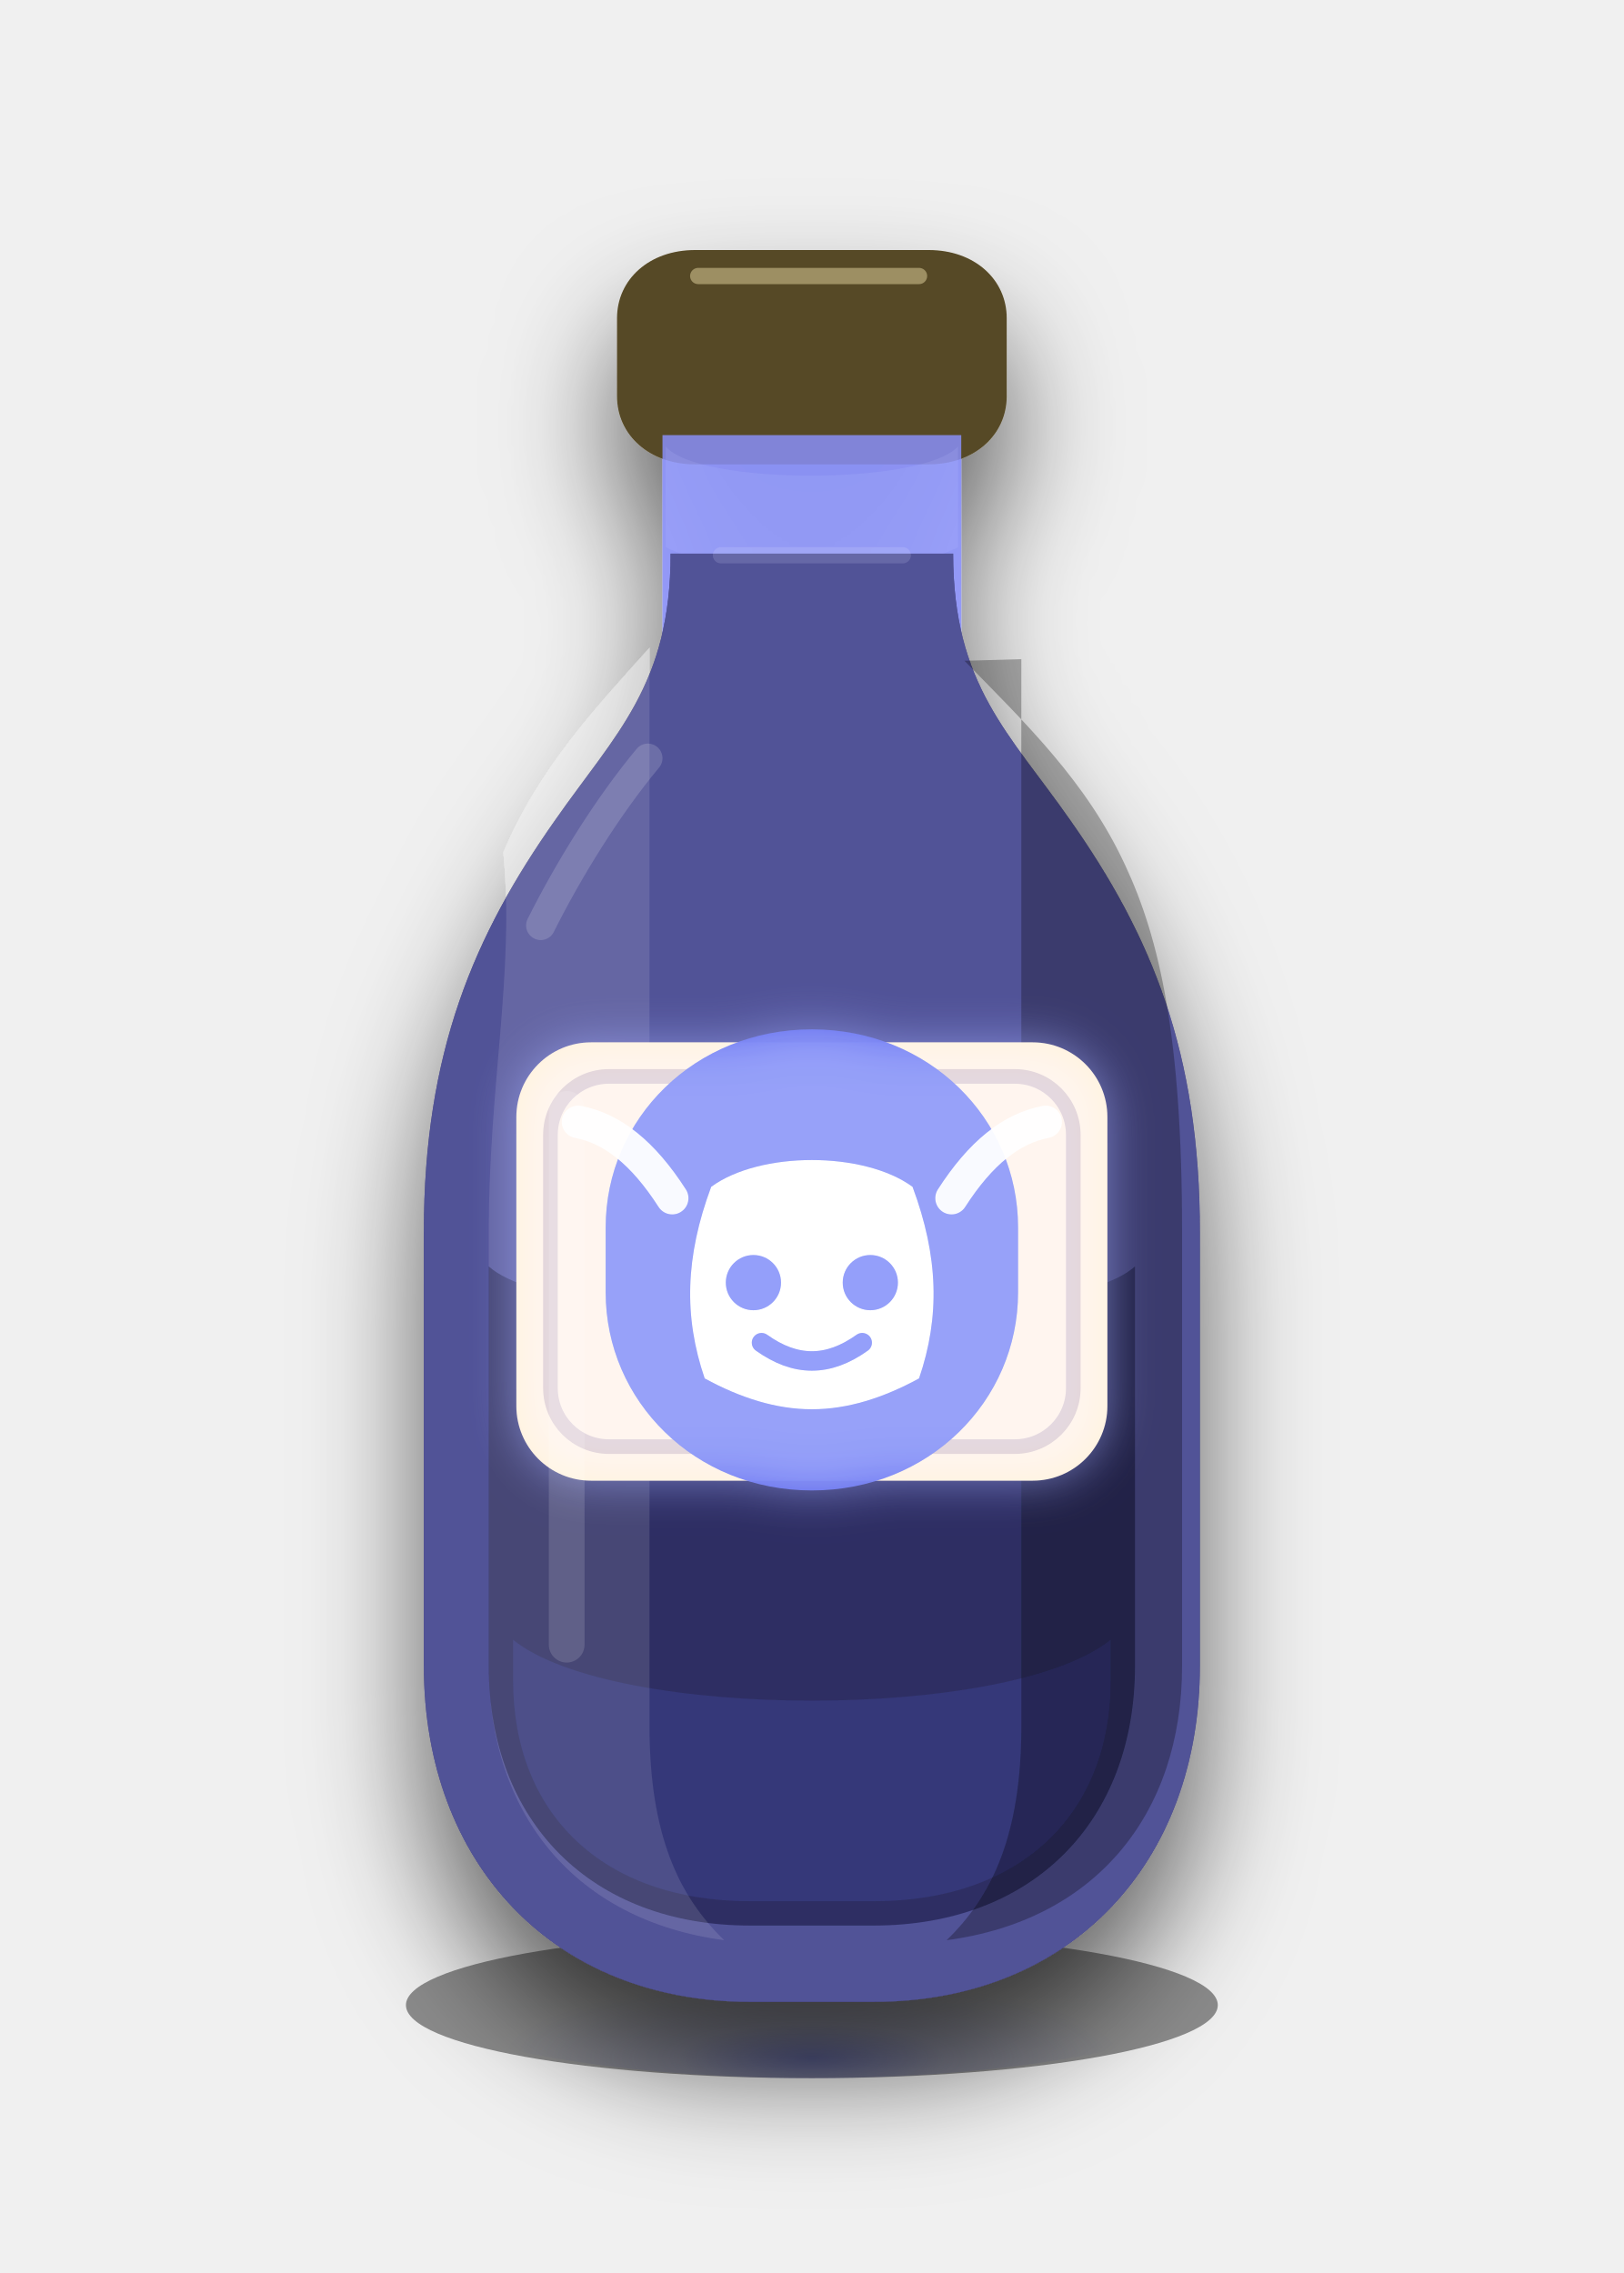
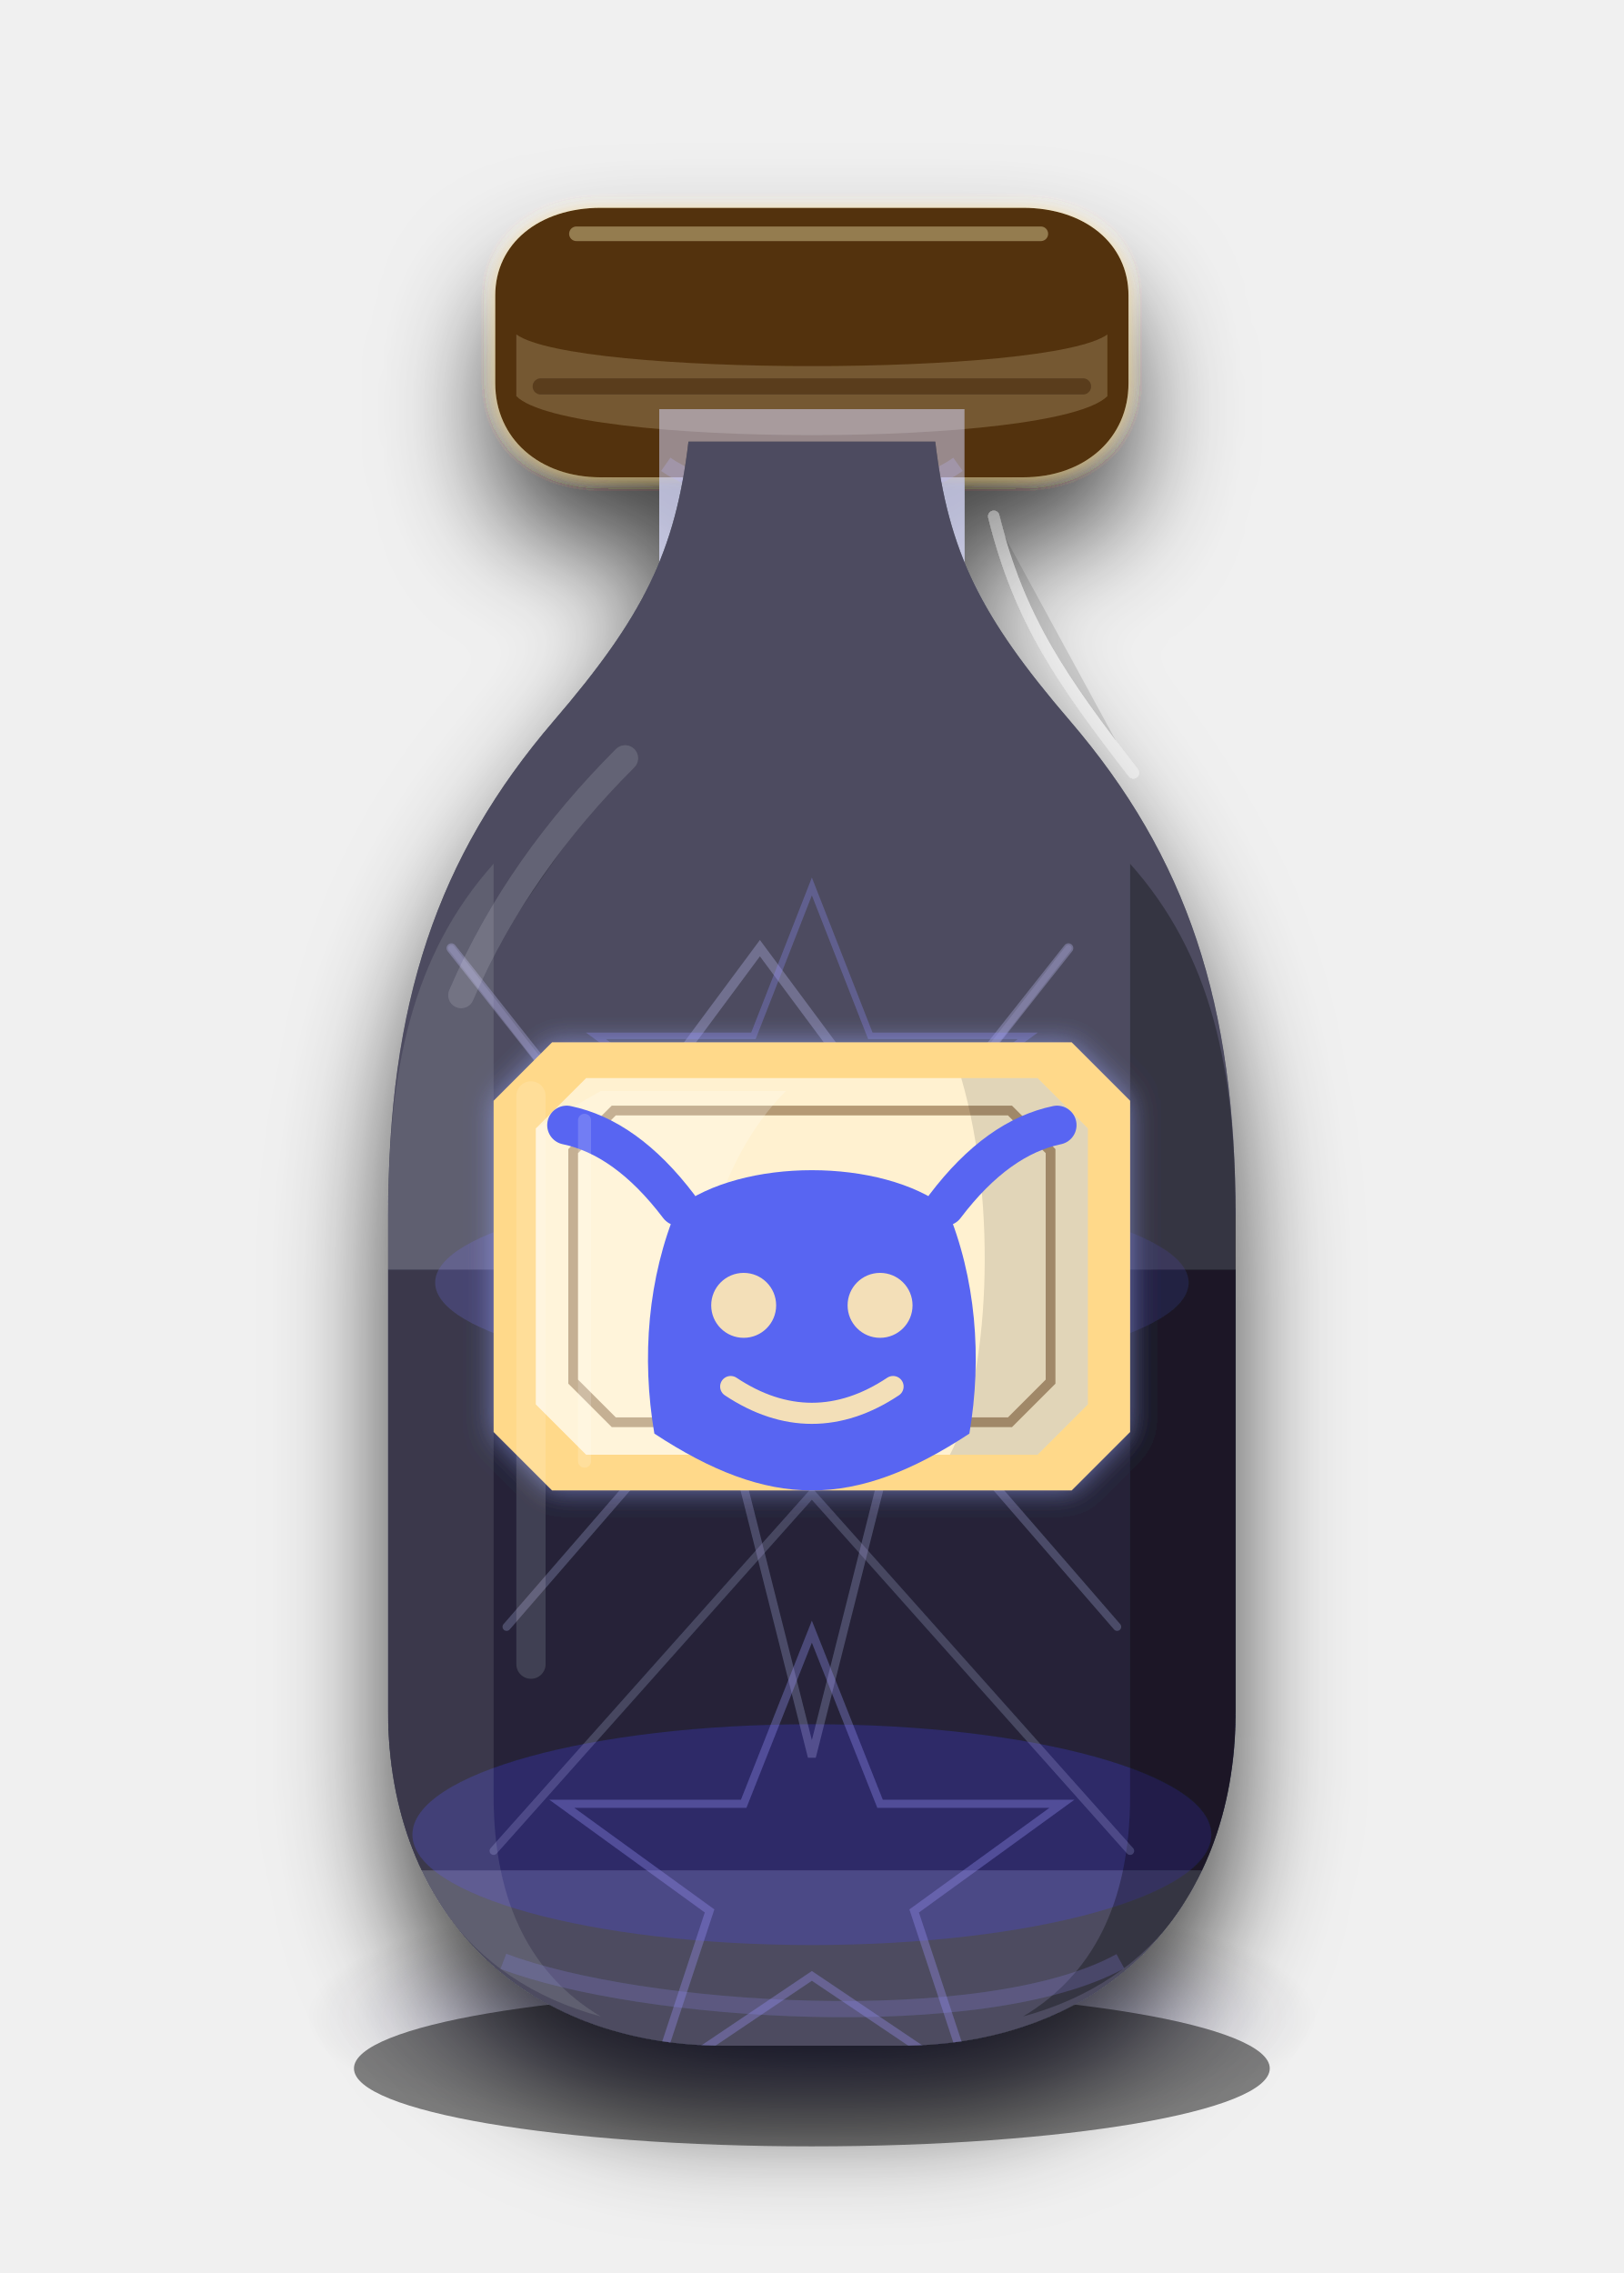
<svg xmlns="http://www.w3.org/2000/svg" viewBox="0 0 1000 1400" role="img" aria-label="Discord bottle">
  <defs>
-     <radialGradient id="baseGlow" cx="50%" cy="91%" r="35%">
-       <stop offset="0" stop-color="#5865f2" stop-opacity="0.58" />
-       <stop offset="0.42" stop-color="#5865f2" stop-opacity="0.18" />
-       <stop offset="1" stop-color="#5865f2" stop-opacity="0" />
+     <radialGradient id="floorGlow" cx="50%" cy="50%" r="50%">
+       <stop offset="0" stop-color="#5865f2" stop-opacity="0.7" />
+       <stop offset="0.42" stop-color="#392dff" stop-opacity="0.28" />
+       <stop offset="1" stop-color="#090706" stop-opacity="0" />
    </radialGradient>
-     <linearGradient id="glass" x1="180" y1="700" x2="820" y2="700">
-       <stop offset="0" stop-color="#16102a" />
-       <stop offset="0.18" stop-color="#463a8f" />
-       <stop offset="0.48" stop-color="#25205f" />
-       <stop offset="0.76" stop-color="#17112d" />
-       <stop offset="1" stop-color="#05040c" />
+     <linearGradient id="goldCap" x1="305" y1="150" x2="695" y2="150">
+       <stop offset="0" stop-color="#53320f" />
+       <stop offset="0.1" stop-color="#a46d22" />
+       <stop offset="0.28" stop-color="#ffd889" />
+       <stop offset="0.5" stop-color="#b77a28" />
+       <stop offset="0.72" stop-color="#f5c96f" />
+       <stop offset="0.9" stop-color="#7c4d18" />
+       <stop offset="1" stop-color="#2c1908" />
    </linearGradient>
-     <linearGradient id="glassVertical" x1="500" y1="240" x2="500" y2="1240">
-       <stop offset="0" stop-color="#8a91ff" stop-opacity="0.88" />
-       <stop offset="0.25" stop-color="#4f55c8" stop-opacity="0.86" />
-       <stop offset="0.62" stop-color="#221c59" stop-opacity="0.98" />
-       <stop offset="1" stop-color="#0a0615" />
+     <linearGradient id="capShadow" x1="500" y1="120" x2="500" y2="260">
+       <stop offset="0" stop-color="#fff2b9" stop-opacity="0.28" />
+       <stop offset="0.48" stop-color="#9d611d" stop-opacity="0.9" />
+       <stop offset="1" stop-color="#190b03" stop-opacity="0.92" />
    </linearGradient>
-     <linearGradient id="cap" x1="360" y1="148" x2="640" y2="148">
-       <stop offset="0" stop-color="#574a25" />
-       <stop offset="0.18" stop-color="#e7c56b" />
-       <stop offset="0.5" stop-color="#9f7830" />
-       <stop offset="0.82" stop-color="#f4d481" />
-       <stop offset="1" stop-color="#493613" />
+     <linearGradient id="glassWide" x1="235" y1="700" x2="765" y2="700">
+       <stop offset="0" stop-color="#04030c" />
+       <stop offset="0.06" stop-color="#17113a" />
+       <stop offset="0.18" stop-color="#4b3bce" />
+       <stop offset="0.33" stop-color="#1b1462" />
+       <stop offset="0.5" stop-color="#080719" />
+       <stop offset="0.68" stop-color="#1b1462" />
+       <stop offset="0.84" stop-color="#4d3fd1" />
+       <stop offset="0.95" stop-color="#151035" />
+       <stop offset="1" stop-color="#010105" />
    </linearGradient>
-     <linearGradient id="label" x1="305" y1="640" x2="695" y2="900">
-       <stop offset="0" stop-color="#fff2d7" />
-       <stop offset="0.58" stop-color="#ead8ae" />
-       <stop offset="1" stop-color="#b99d61" />
+     <linearGradient id="glassTall" x1="500" y1="250" x2="500" y2="1260">
+       <stop offset="0" stop-color="#d7d9ff" stop-opacity="0.52" />
+       <stop offset="0.12" stop-color="#706cff" stop-opacity="0.72" />
+       <stop offset="0.34" stop-color="#251a83" stop-opacity="0.9" />
+       <stop offset="0.6" stop-color="#080617" stop-opacity="0.98" />
+       <stop offset="0.8" stop-color="#2d24a0" stop-opacity="0.84" />
+       <stop offset="1" stop-color="#05030d" />
    </linearGradient>
-     <filter id="shadow" x="-30%" y="-30%" width="160%" height="160%">
-       <feDropShadow dx="0" dy="42" stdDeviation="36" flood-color="#000000" flood-opacity="0.6" />
+     <linearGradient id="rimLight" x1="260" y1="700" x2="740" y2="700">
+       <stop offset="0" stop-color="#ffffff" stop-opacity="0" />
+       <stop offset="0.12" stop-color="#ffffff" stop-opacity="0.5" />
+       <stop offset="0.22" stop-color="#8f86ff" stop-opacity="0.1" />
+       <stop offset="0.52" stop-color="#ffffff" stop-opacity="0.04" />
+       <stop offset="0.78" stop-color="#a9a4ff" stop-opacity="0.16" />
+       <stop offset="0.9" stop-color="#ffffff" stop-opacity="0.55" />
+       <stop offset="1" stop-color="#ffffff" stop-opacity="0" />
+     </linearGradient>
+     <linearGradient id="paperLabel" x1="335" y1="666" x2="665" y2="895">
+       <stop offset="0" stop-color="#fff1d0" />
+       <stop offset="0.44" stop-color="#e9d5a7" />
+       <stop offset="1" stop-color="#b88a42" />
+     </linearGradient>
+     <linearGradient id="labelBorder" x1="310" y1="640" x2="690" y2="920">
+       <stop offset="0" stop-color="#ffd98a" />
+       <stop offset="0.4" stop-color="#8d5a1f" />
+       <stop offset="0.62" stop-color="#fff0b7" />
+       <stop offset="1" stop-color="#5a3211" />
+     </linearGradient>
+     <filter id="softDrop" x="-35%" y="-35%" width="170%" height="170%">
+       <feDropShadow dx="0" dy="42" stdDeviation="34" flood-color="#000000" flood-opacity="0.72" />
    </filter>
-     <filter id="softGlow" x="-40%" y="-40%" width="180%" height="180%">
-       <feGaussianBlur stdDeviation="14" result="blur" />
-       <feColorMatrix in="blur" type="matrix" values="0 0 0 0 0.345 0 0 0 0 0.396 0 0 0 0 0.949 0 0 0 0.62 0" />
-       <feBlend in="SourceGraphic" mode="screen" />
+     <filter id="violetGlow" x="-45%" y="-45%" width="190%" height="190%">
+       <feGaussianBlur stdDeviation="8" result="blur" />
+       <feColorMatrix in="blur" type="matrix" values="0 0 0 0 0.33 0 0 0 0 0.39 0 0 0 0 0.95 0 0 0 0.62 0" result="glow" />
+       <feMerge>
+         <feMergeNode in="glow" />
+         <feMergeNode in="SourceGraphic" />
+       </feMerge>
    </filter>
+     <filter id="goldGlow" x="-30%" y="-30%" width="160%" height="160%">
+       <feDropShadow dx="0" dy="0" stdDeviation="4" flood-color="#ffd166" flood-opacity="0.38" />
+     </filter>
+     <clipPath id="bodyClip">
+       <path d="M424 272h152c8 68 28 108 83 172 72 84 102 174 102 306v304c0 124-83 206-207 206H446c-124 0-207-82-207-206V750c0-132 30-222 102-306 55-64 75-104 83-172Z" />
+     </clipPath>
  </defs>
-   <ellipse cx="500" cy="1210" rx="280" ry="70" fill="url(#baseGlow)" />
-   <ellipse cx="500" cy="1235" rx="250" ry="45" fill="#000" opacity="0.42" />
-   <g filter="url(#shadow)">
-     <path d="M428 154h144c28 0 48 18 48 42v48c0 24-20 42-48 42H428c-28 0-48-18-48-42v-48c0-24 20-42 48-42Z" fill="url(#cap)" />
-     <path d="M408 268h184v300H408V268Z" fill="url(#glassVertical)" opacity="0.93" />
-     <path d="M410 275c20 24 158 24 180 0v62c-33 18-147 18-180 0v-62Z" fill="#b9c0ff" opacity="0.16" />
-     <path d="M342 505c37-53 71-83 71-164h174c0 81 35 111 72 164 50 71 80 143 80 254v267c0 122-80 207-201 207h-76c-121 0-201-85-201-207V759c0-111 31-183 81-254Z" fill="url(#glass)" />
-     <path d="M342 505c37-53 71-83 71-164h174c0 81 35 111 72 164 50 71 80 143 80 254v267c0 122-80 207-201 207h-76c-121 0-201-85-201-207V759c0-111 31-183 81-254Z" fill="url(#glassVertical)" opacity="0.58" />
-     <path d="M301 780c46 42 352 42 398 0v246c0 96-63 160-161 160h-76c-98 0-161-64-161-160V780Z" fill="#11143a" opacity="0.56" />
-     <path d="M316 1010c62 50 306 50 368 0v25c0 82-55 136-146 136h-76c-91 0-146-54-146-136v-25Z" fill="#5865f2" opacity="0.16" />
-     <path d="M310 525c22-52 56-88 90-126v664c0 67 18 105 46 132-91-12-145-77-145-169V759c0-91 16-160 9-234Z" fill="#ffffff" opacity="0.12" />
-     <path d="M594 407c37 38 75 74 99 126 21 45 35 105 35 226v267c0 92-54 157-145 169 28-27 46-65 46-132V406Z" fill="#000000" opacity="0.28" />
-     <path d="M444 342h112" stroke="#dbe0ff" stroke-width="10" stroke-linecap="round" opacity="0.16" />
+   <ellipse cx="500" cy="1242" rx="310" ry="82" fill="url(#floorGlow)" opacity="0.92" />
+   <ellipse cx="500" cy="1274" rx="282" ry="48" fill="#000" opacity="0.48" />
+   <g filter="url(#softDrop)">
+     <g filter="url(#goldGlow)">
+       <path d="M370 128h260c38 0 65 22 65 54v54c0 34-27 58-65 58H370c-38 0-65-24-65-58v-54c0-32 27-54 65-54Z" fill="url(#goldCap)" />
+       <path d="M318 206c36 26 328 26 364 0v38c-32 32-332 32-364 0v-38Z" fill="url(#capShadow)" opacity="0.72" />
+       <path d="M355 144h286" stroke="#fff3ba" stroke-width="9" stroke-linecap="round" opacity="0.38" />
+       <path d="M333 238h334" stroke="#3a1e08" stroke-width="10" stroke-linecap="round" opacity="0.46" />
+     </g>
+     <path d="M406 252h188v198H406V252Z" fill="url(#glassTall)" />
+     <path d="M410 286c40 28 141 28 180 0" fill="none" stroke="#bdb9ff" stroke-width="10" opacity="0.25" />
+     <path d="M410 390c36 23 145 23 180 0" fill="none" stroke="#ffffff" stroke-width="8" opacity="0.18" />
+     <path d="M424 272h152c8 68 28 108 83 172 72 84 102 174 102 306v304c0 124-83 206-207 206H446c-124 0-207-82-207-206V750c0-132 30-222 102-306 55-64 75-104 83-172Z" fill="url(#glassWide)" />
+     <path d="M424 272h152c8 68 28 108 83 172 72 84 102 174 102 306v304c0 124-83 206-207 206H446c-124 0-207-82-207-206V750c0-132 30-222 102-306 55-64 75-104 83-172Z" fill="url(#glassTall)" opacity="0.66" />
+     <path d="M424 272h152c8 68 28 108 83 172 72 84 102 174 102 306v304c0 124-83 206-207 206H446c-124 0-207-82-207-206V750c0-132 30-222 102-306 55-64 75-104 83-172Z" fill="none" stroke="url(#rimLight)" stroke-width="14" opacity="0.78" />
+     <g clip-path="url(#bodyClip)">
+       <rect x="239" y="782" width="522" height="370" fill="#08071b" opacity="0.58" />
+       <ellipse cx="500" cy="790" rx="232" ry="58" fill="#6b66ff" opacity="0.2" />
+       <ellipse cx="500" cy="1130" rx="246" ry="68" fill="#483fff" opacity="0.24" />
+       <path d="M304 532v574c0 67 24 111 66 136-82-22-131-88-131-188V750c0-92 15-162 65-218Z" fill="#ffffff" opacity="0.1" />
+       <path d="M696 532v574c0 67-24 111-66 136 82-22 131-88 131-188V750c0-92-15-162-65-218Z" fill="#000000" opacity="0.3" />
+       <g opacity="0.7" stroke="#c7c4ff" stroke-linecap="round">
+         <path d="M278 584l98 124 92-124 92 124 98-124" fill="none" stroke-width="6" opacity="0.42" />
+         <path d="M278 584l190 244 190-244" fill="none" stroke-width="4" opacity="0.28" />
+         <path d="M312 1002l130-150 58 230 58-230 130 150" fill="none" stroke-width="5" opacity="0.35" />
+         <path d="M304 1140l196-220 196 220" fill="none" stroke-width="5" opacity="0.3" />
+       </g>
+       <g opacity="0.76">
+         <path d="M500 546l36 92h97l-78 57 30 92-85-57-85 57 30-92-78-57h97Z" fill="none" stroke="#918cff" stroke-width="4" opacity="0.38" />
+         <path d="M500 1005l42 106h112l-91 66 35 106-98-66-98 66 35-106-91-66h112Z" fill="none" stroke="#9d95ff" stroke-width="5" opacity="0.42" />
+       </g>
+     </g>
+     <g filter="url(#violetGlow)">
+       <path d="M340 642h320l36 36v204l-36 36H340l-36-36V678Z" fill="url(#labelBorder)" />
+       <path d="M361 664h278l31 31v170l-31 31H361l-31-31V695Z" fill="url(#paperLabel)" />
+       <path d="M378 684h244l25 25v142l-25 25H378l-25-25V709Z" fill="none" stroke="#6b4319" stroke-width="6" opacity="0.5" />
+       <path d="M370 672h114c-32 32-56 88-56 160 0 28 4 48 11 64h-78l-31-31V695Z" fill="#ffffff" opacity="0.22" />
+       <path d="M592 664h47l31 31v170l-31 31h-54c24-45 30-153 7-232Z" fill="#000" opacity="0.12" />
+       <g transform="translate(0 2)">
+         <path d="M417 742c40-31 126-31 166 0 18 43 22 92 14 139-35 23-66 35-97 35s-62-12-97-35c-8-47-4-96 14-139Z" fill="#5865f2" />
+         <path d="M418 741c-22-29-45-45-69-50" fill="none" stroke="#5865f2" stroke-width="24" stroke-linecap="round" />
+         <path d="M582 741c22-29 45-45 69-50" fill="none" stroke="#5865f2" stroke-width="24" stroke-linecap="round" />
+         <circle cx="458" cy="802" r="20" fill="#f3dfb8" />
+         <circle cx="542" cy="802" r="20" fill="#f3dfb8" />
+         <path d="M450 852c33 22 67 22 100 0" fill="none" stroke="#f3dfb8" stroke-width="13" stroke-linecap="round" />
+       </g>
+     </g>
+     <path d="M284 613c24-56 59-104 101-146" stroke="#ffffff" stroke-width="16" stroke-linecap="round" opacity="0.13" />
+     <path d="M327 675v350" stroke="#ffffff" stroke-width="18" stroke-linecap="round" opacity="0.13" />
+     <path d="M360 690v210" stroke="#ffffff" stroke-width="8" stroke-linecap="round" opacity="0.16" />
+     <path d="M612 318c16 64 42 101 86 158" stroke="#ffffff" stroke-width="7" stroke-linecap="round" opacity="0.12" />
+     <path d="M310 1208c84 32 296 46 380 0" fill="none" stroke="#908bff" stroke-width="10" opacity="0.2" />
  </g>
-   <g filter="url(#softGlow)">
-     <rect x="318" y="642" width="364" height="270" rx="46" fill="url(#label)" />
-     <rect x="339" y="663" width="322" height="228" rx="36" fill="none" stroke="#80602f" stroke-width="9" opacity="0.28" />
-     <path d="M373 756c0-67 55-122 127-122s127 55 127 122v40c0 67-55 122-127 122s-127-55-127-122v-40Z" fill="#5865f2" opacity="0.95" />
-     <path d="M438 731c30-22 94-22 124 0 16 43 17 80 4 118-22 12-44 19-66 19s-44-7-66-19c-13-38-12-75 4-118Z" fill="#ffffff" />
-     <circle cx="464" cy="790" r="17" fill="#5865f2" />
-     <circle cx="536" cy="790" r="17" fill="#5865f2" />
-     <path d="M469 827c21 15 41 15 62 0" fill="none" stroke="#5865f2" stroke-width="12" stroke-linecap="round" />
-     <path d="M414 738c-18-28-37-43-58-47" fill="none" stroke="#ffffff" stroke-width="20" stroke-linecap="round" opacity="0.95" />
-     <path d="M586 738c18-28 37-43 58-47" fill="none" stroke="#ffffff" stroke-width="20" stroke-linecap="round" opacity="0.95" />
-   </g>
-   <path d="M430 170h136" stroke="#fff0b7" stroke-width="10" stroke-linecap="round" opacity="0.42" />
-   <path d="M333 570c17-34 41-73 66-103" stroke="#ffffff" stroke-width="18" stroke-linecap="round" opacity="0.16" />
-   <path d="M349 683v330" stroke="#ffffff" stroke-width="22" stroke-linecap="round" opacity="0.14" />
</svg>
